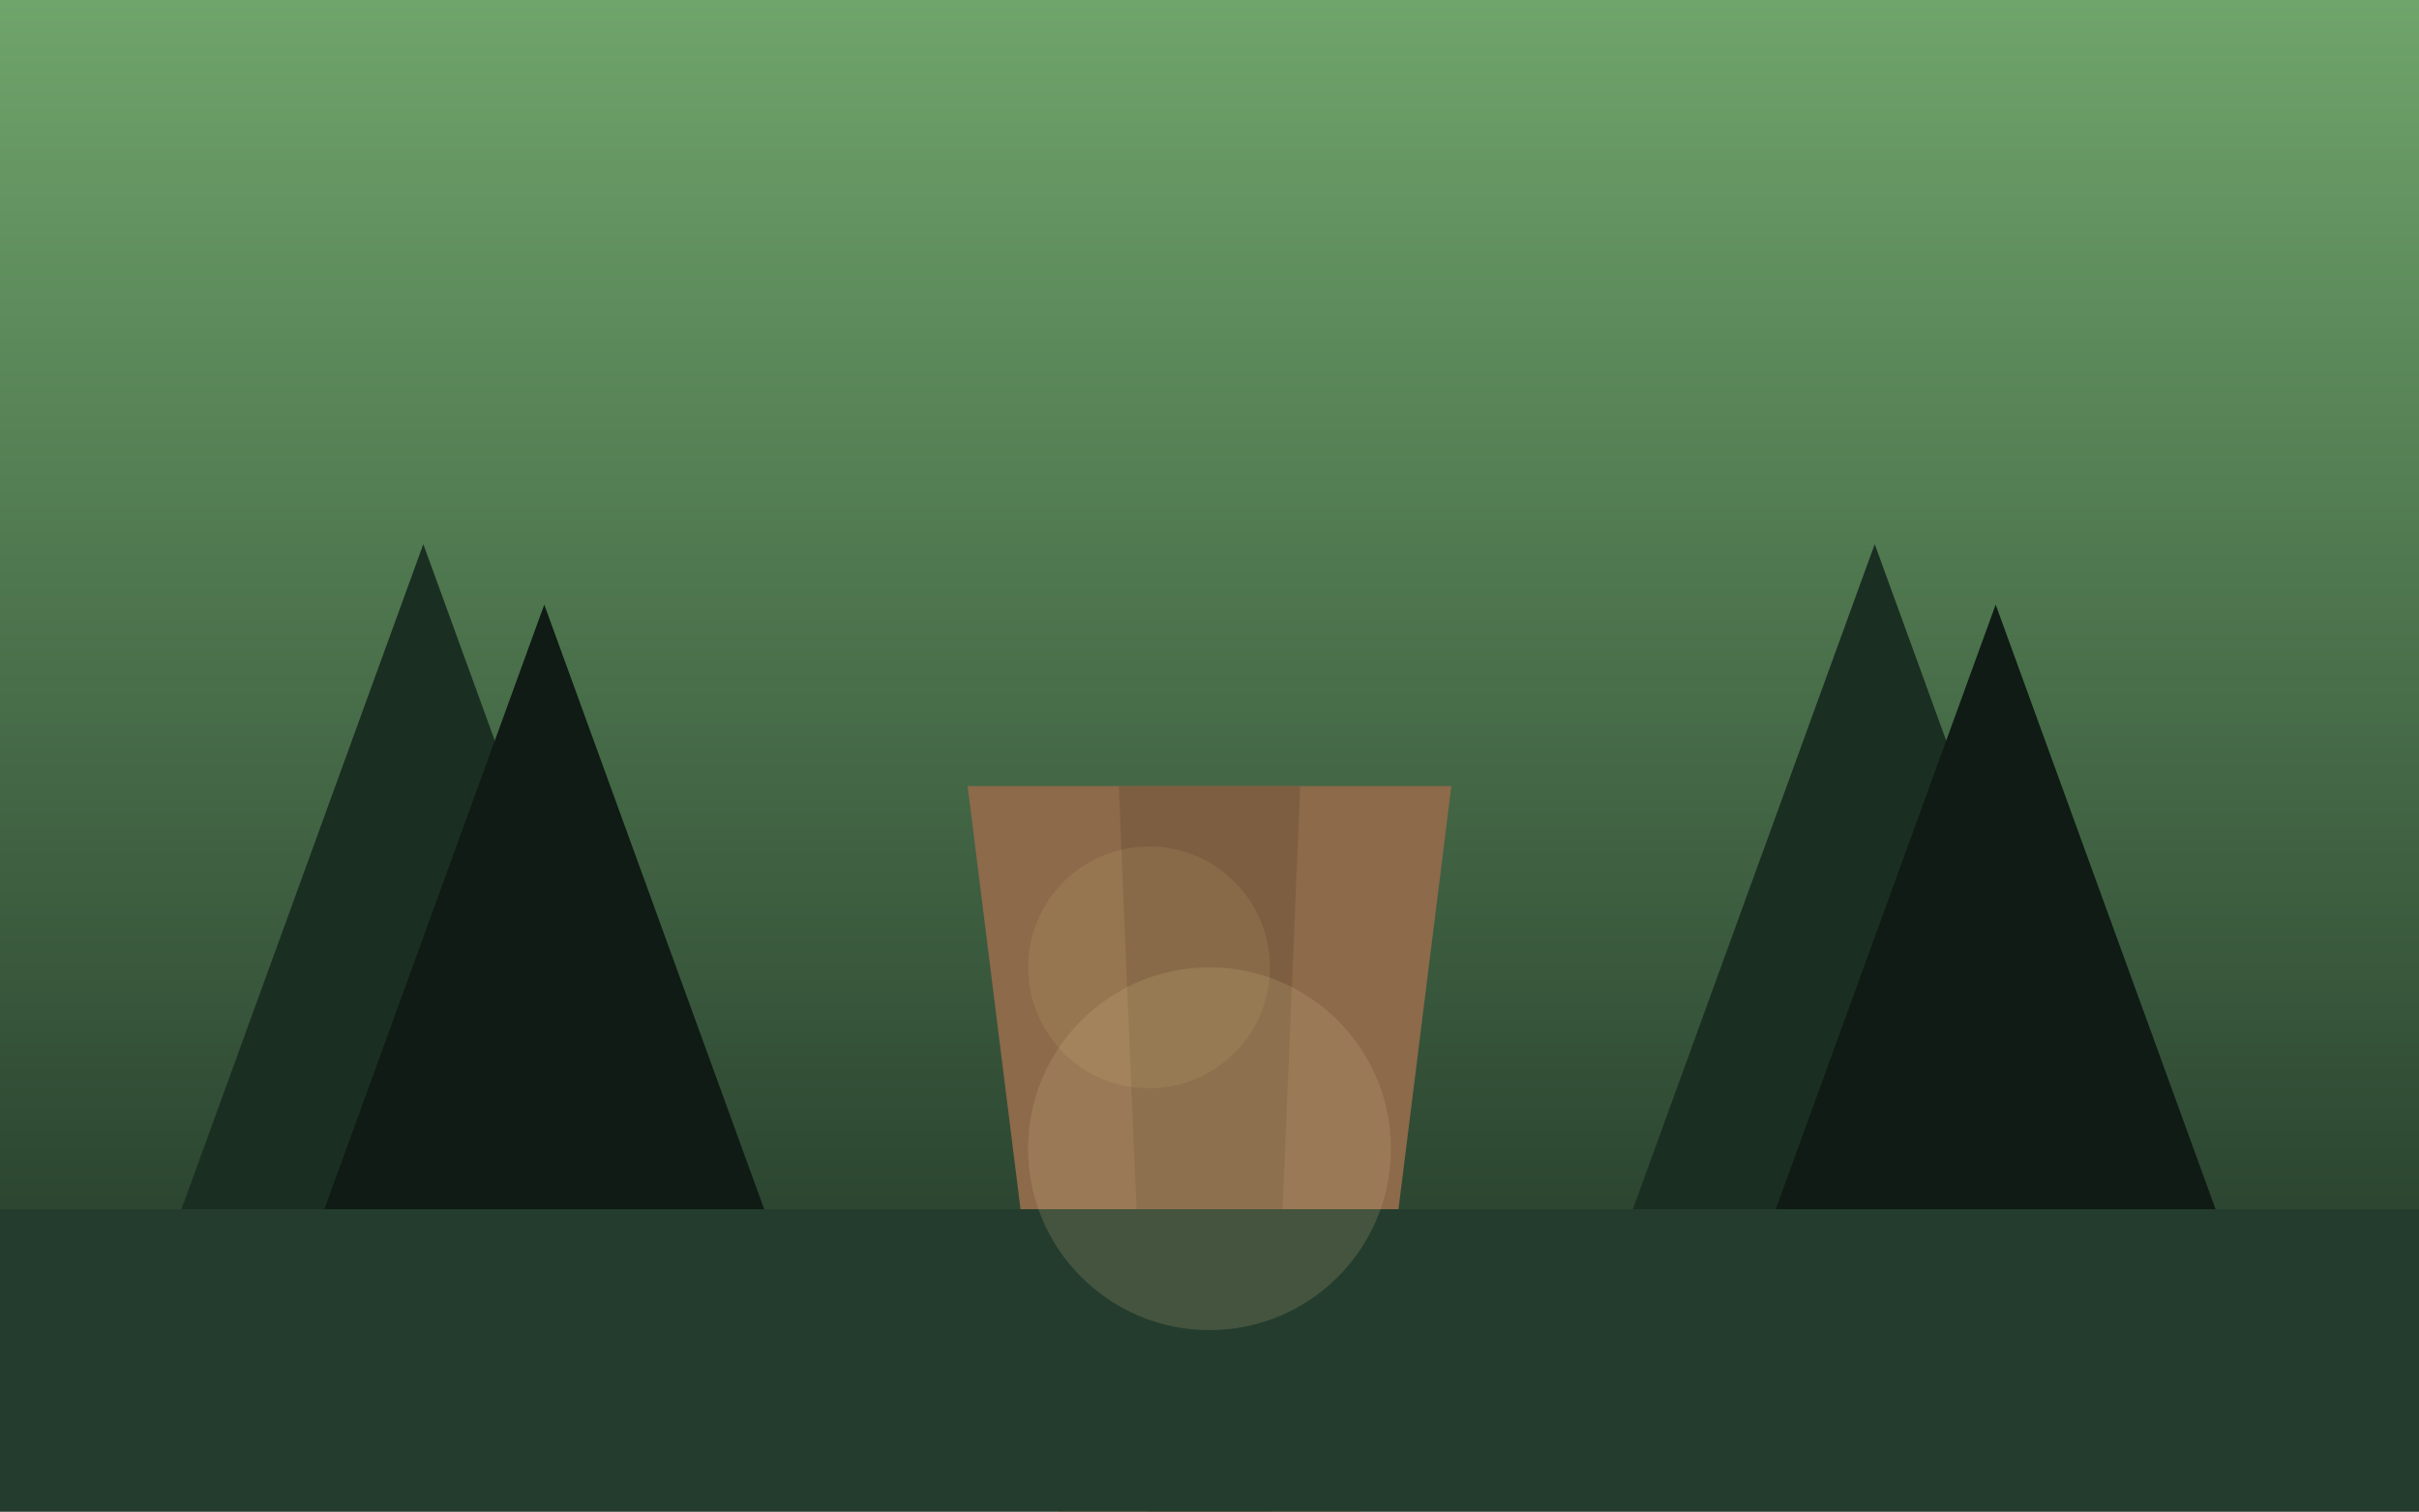
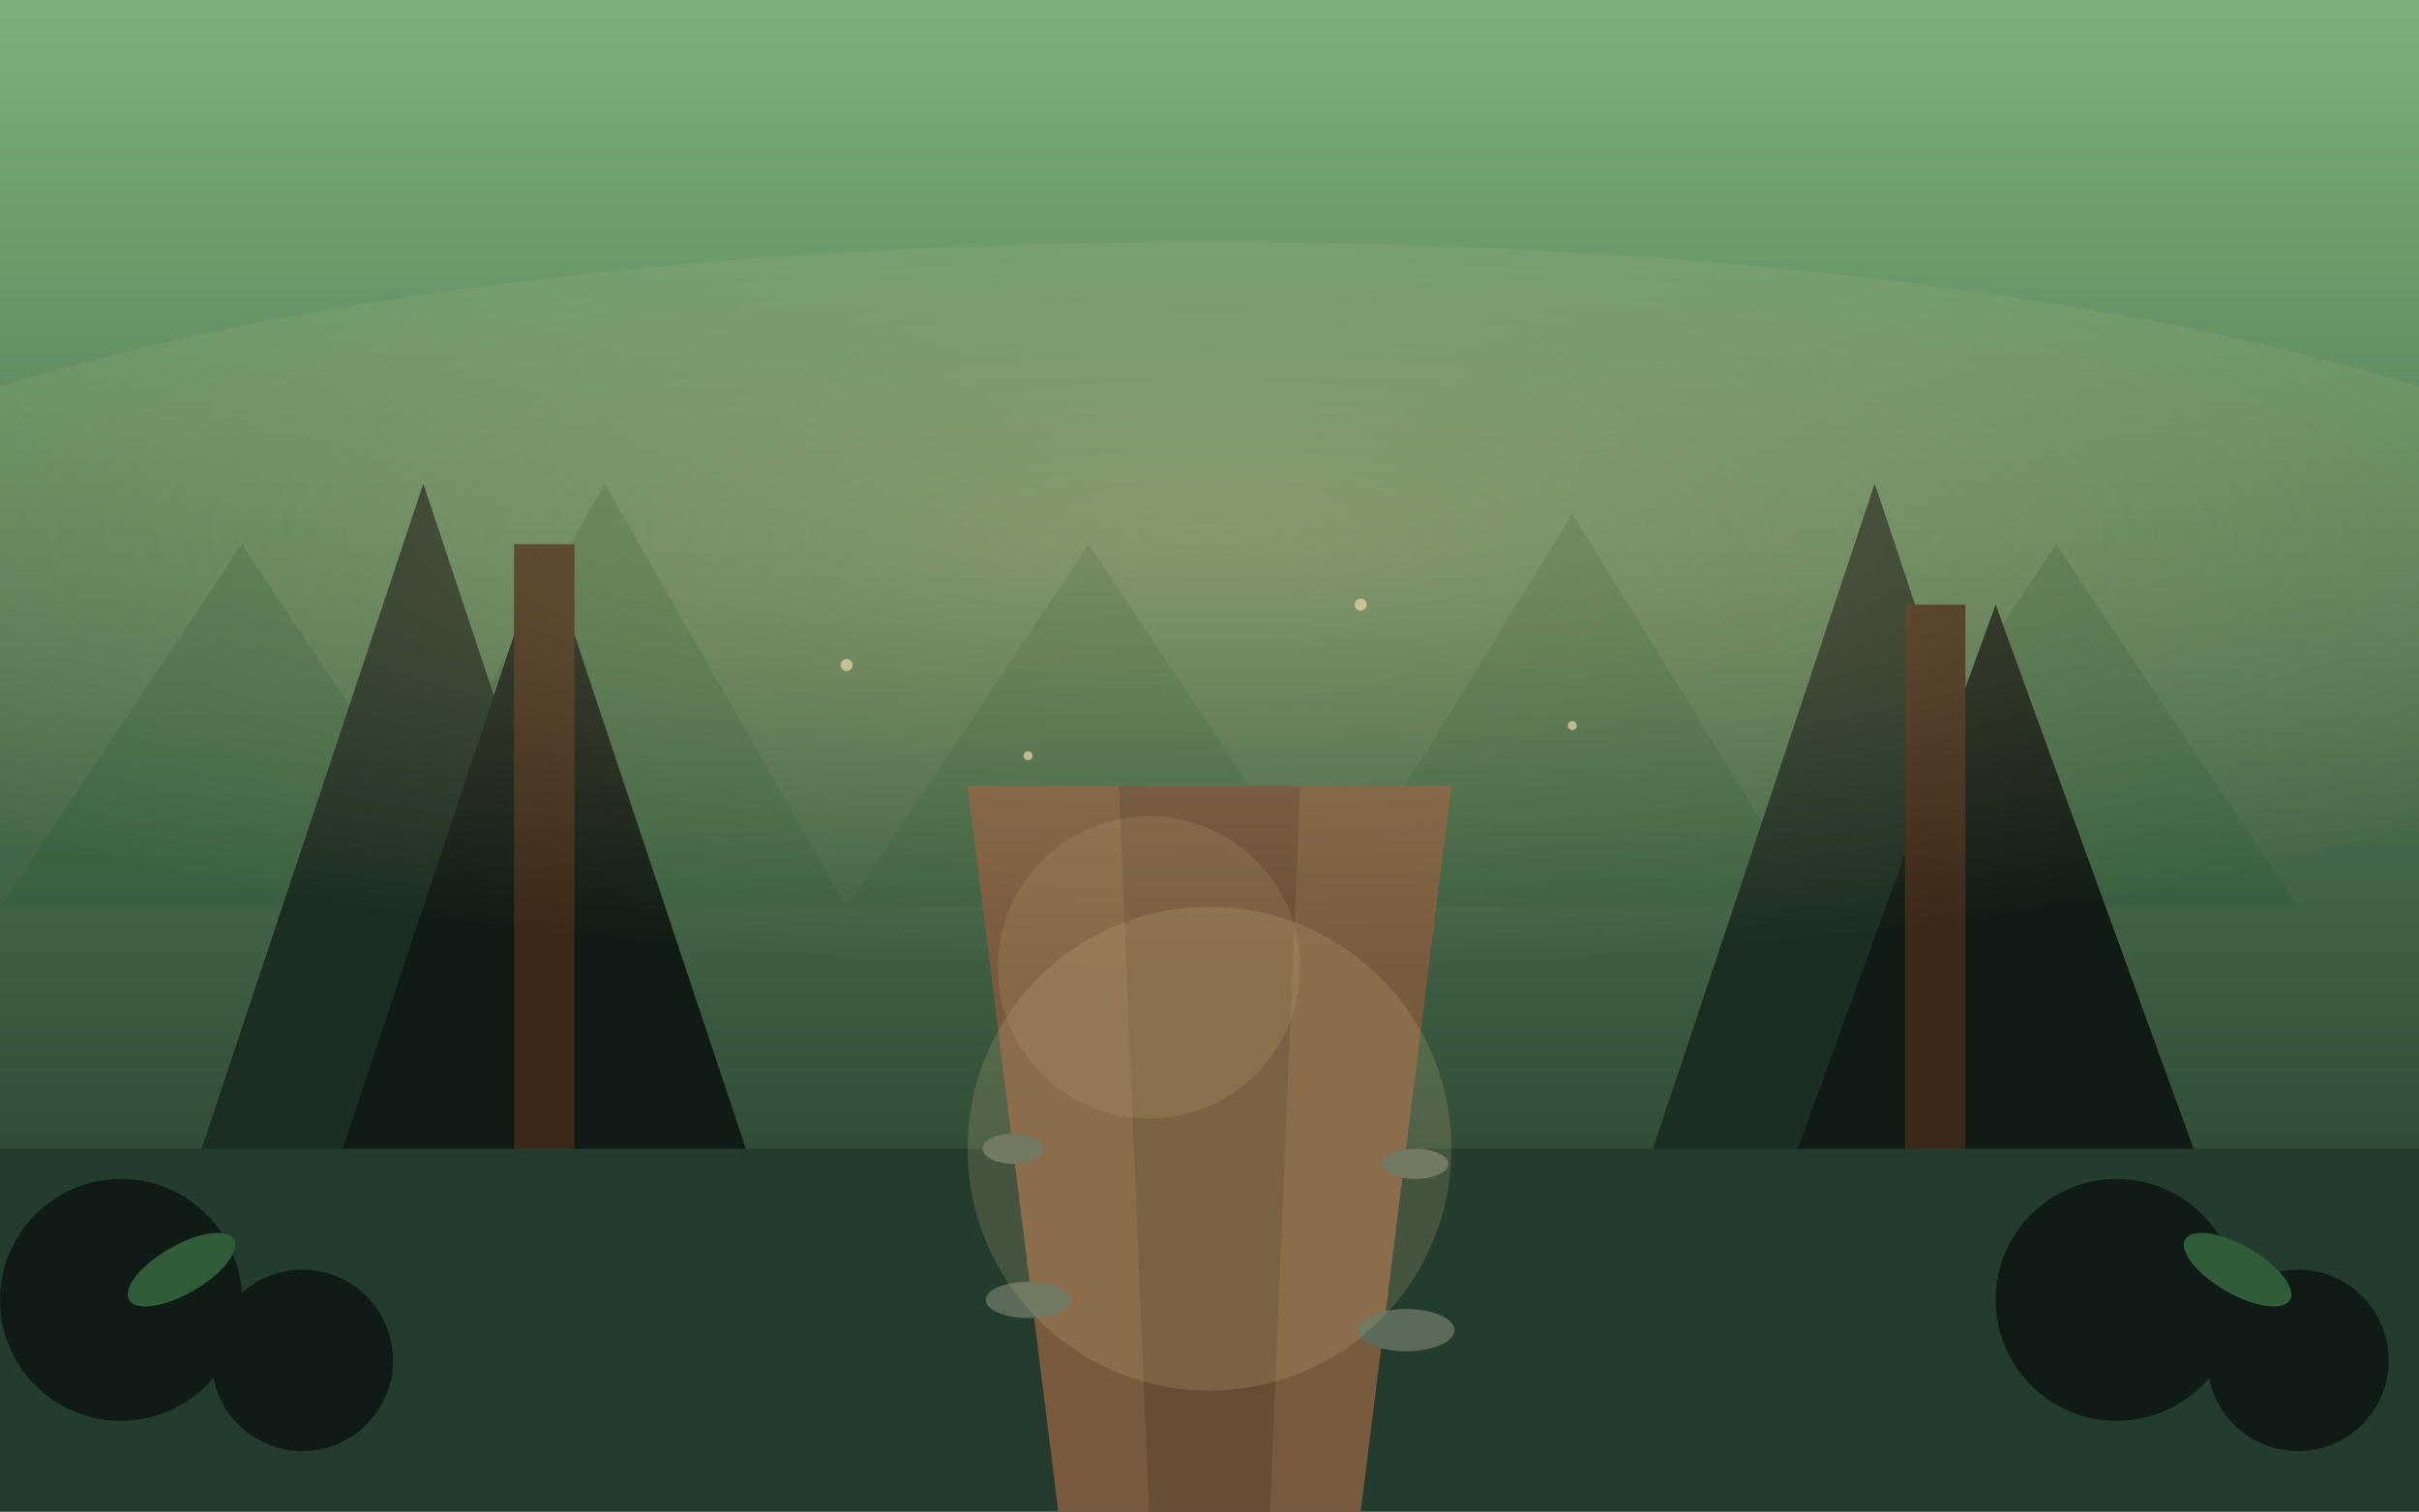
<svg xmlns="http://www.w3.org/2000/svg" viewBox="0 0 800 500" role="img" aria-label="森の散歩道">
  <defs>
    <linearGradient id="sky3" x1="0" y1="0" x2="0" y2="1">
-       <stop offset="0" stop-color="#6FA46B" />
+       <stop offset="0" stop-color="#7BB07A" />
      <stop offset="1" stop-color="#1B2E22" />
    </linearGradient>
+     <radialGradient id="mist" cx="0.5" cy="0.4" r="0.6">
+       <stop offset="0" stop-color="#D9C28B" stop-opacity="0.35" />
+       <stop offset="1" stop-color="#D9C28B" stop-opacity="0" />
+     </radialGradient>
  </defs>
  <rect width="800" height="500" fill="url(#sky3)" />
-   <polygon points="350,500 450,500 480,260 320,260" fill="#8C6A4A" />
-   <polygon points="380,500 420,500 430,260 370,260" fill="#6E5236" opacity="0.5" />
-   <g>
-     <polygon points="60,400 140,180 220,400" fill="#1B2E22" />
-     <polygon points="100,420 180,200 260,420" fill="#0F1B14" />
-     <polygon points="540,400 620,180 700,400" fill="#1B2E22" />
-     <polygon points="580,420 660,200 740,420" fill="#0F1B14" />
+   <g fill="#2F5D3A" opacity="0.4">
+     <polygon points="0,300 80,180 160,300" />
+     <polygon points="120,300 200,160 280,300" />
+     <polygon points="280,300 360,180 440,300" />
+     <polygon points="440,300 520,170 600,300" />
+     <polygon points="600,300 680,180 760,300" />
  </g>
-   <rect y="400" width="800" height="100" fill="#243C2D" />
-   <circle cx="400" cy="380" r="60" fill="#D9C28B" opacity="0.18" />
-   <circle cx="380" cy="320" r="40" fill="#D9C28B" opacity="0.12" />
+   <g fill="#1B2E22">
+     <polygon points="60,400 140,160 220,400" />
+     <polygon points="540,400 620,160 700,400" />
+   </g>
+   <g fill="#0F1B14">
+     <polygon points="100,420 180,180 260,420" />
+     <polygon points="580,420 660,200 740,420" />
+   </g>
+   <rect x="170" y="180" width="20" height="240" fill="#3a2818" />
+   <rect x="630" y="200" width="20" height="220" fill="#3a2818" />
+   <rect y="380" width="800" height="120" fill="#243C2D" />
+   <polygon points="350,500 450,500 480,260 320,260" fill="#7A5A3D" />
+   <polygon points="380,500 420,500 430,260 370,260" fill="#5B4530" opacity="0.6" />
+   <ellipse cx="340" cy="430" rx="14" ry="6" fill="#5C6A5A" />
+   <ellipse cx="465" cy="440" rx="16" ry="7" fill="#5C6A5A" />
+   <ellipse cx="335" cy="380" rx="10" ry="5" fill="#5C6A5A" />
+   <ellipse cx="468" cy="385" rx="11" ry="5" fill="#5C6A5A" />
+   <ellipse cx="400" cy="200" rx="500" ry="120" fill="url(#mist)" />
+   <circle cx="400" cy="380" r="80" fill="#D9C28B" opacity="0.18" />
+   <circle cx="380" cy="320" r="50" fill="#D9C28B" opacity="0.14" />
+   <g fill="#0F1B14">
+     <circle cx="40" cy="430" r="40" />
+     <circle cx="100" cy="450" r="30" />
+     <circle cx="700" cy="430" r="40" />
+     <circle cx="760" cy="450" r="30" />
+   </g>
+   <g fill="#2F5D3A">
+     <ellipse cx="60" cy="420" rx="20" ry="8" transform="rotate(-30 60 420)" />
+     <ellipse cx="740" cy="420" rx="20" ry="8" transform="rotate(30 740 420)" />
+   </g>
+   <g fill="#E9D6A6" opacity="0.7">
+     <circle cx="280" cy="220" r="2" />
+     <circle cx="340" cy="250" r="1.5" />
+     <circle cx="450" cy="200" r="2" />
+     <circle cx="520" cy="240" r="1.5" />
+   </g>
</svg>
